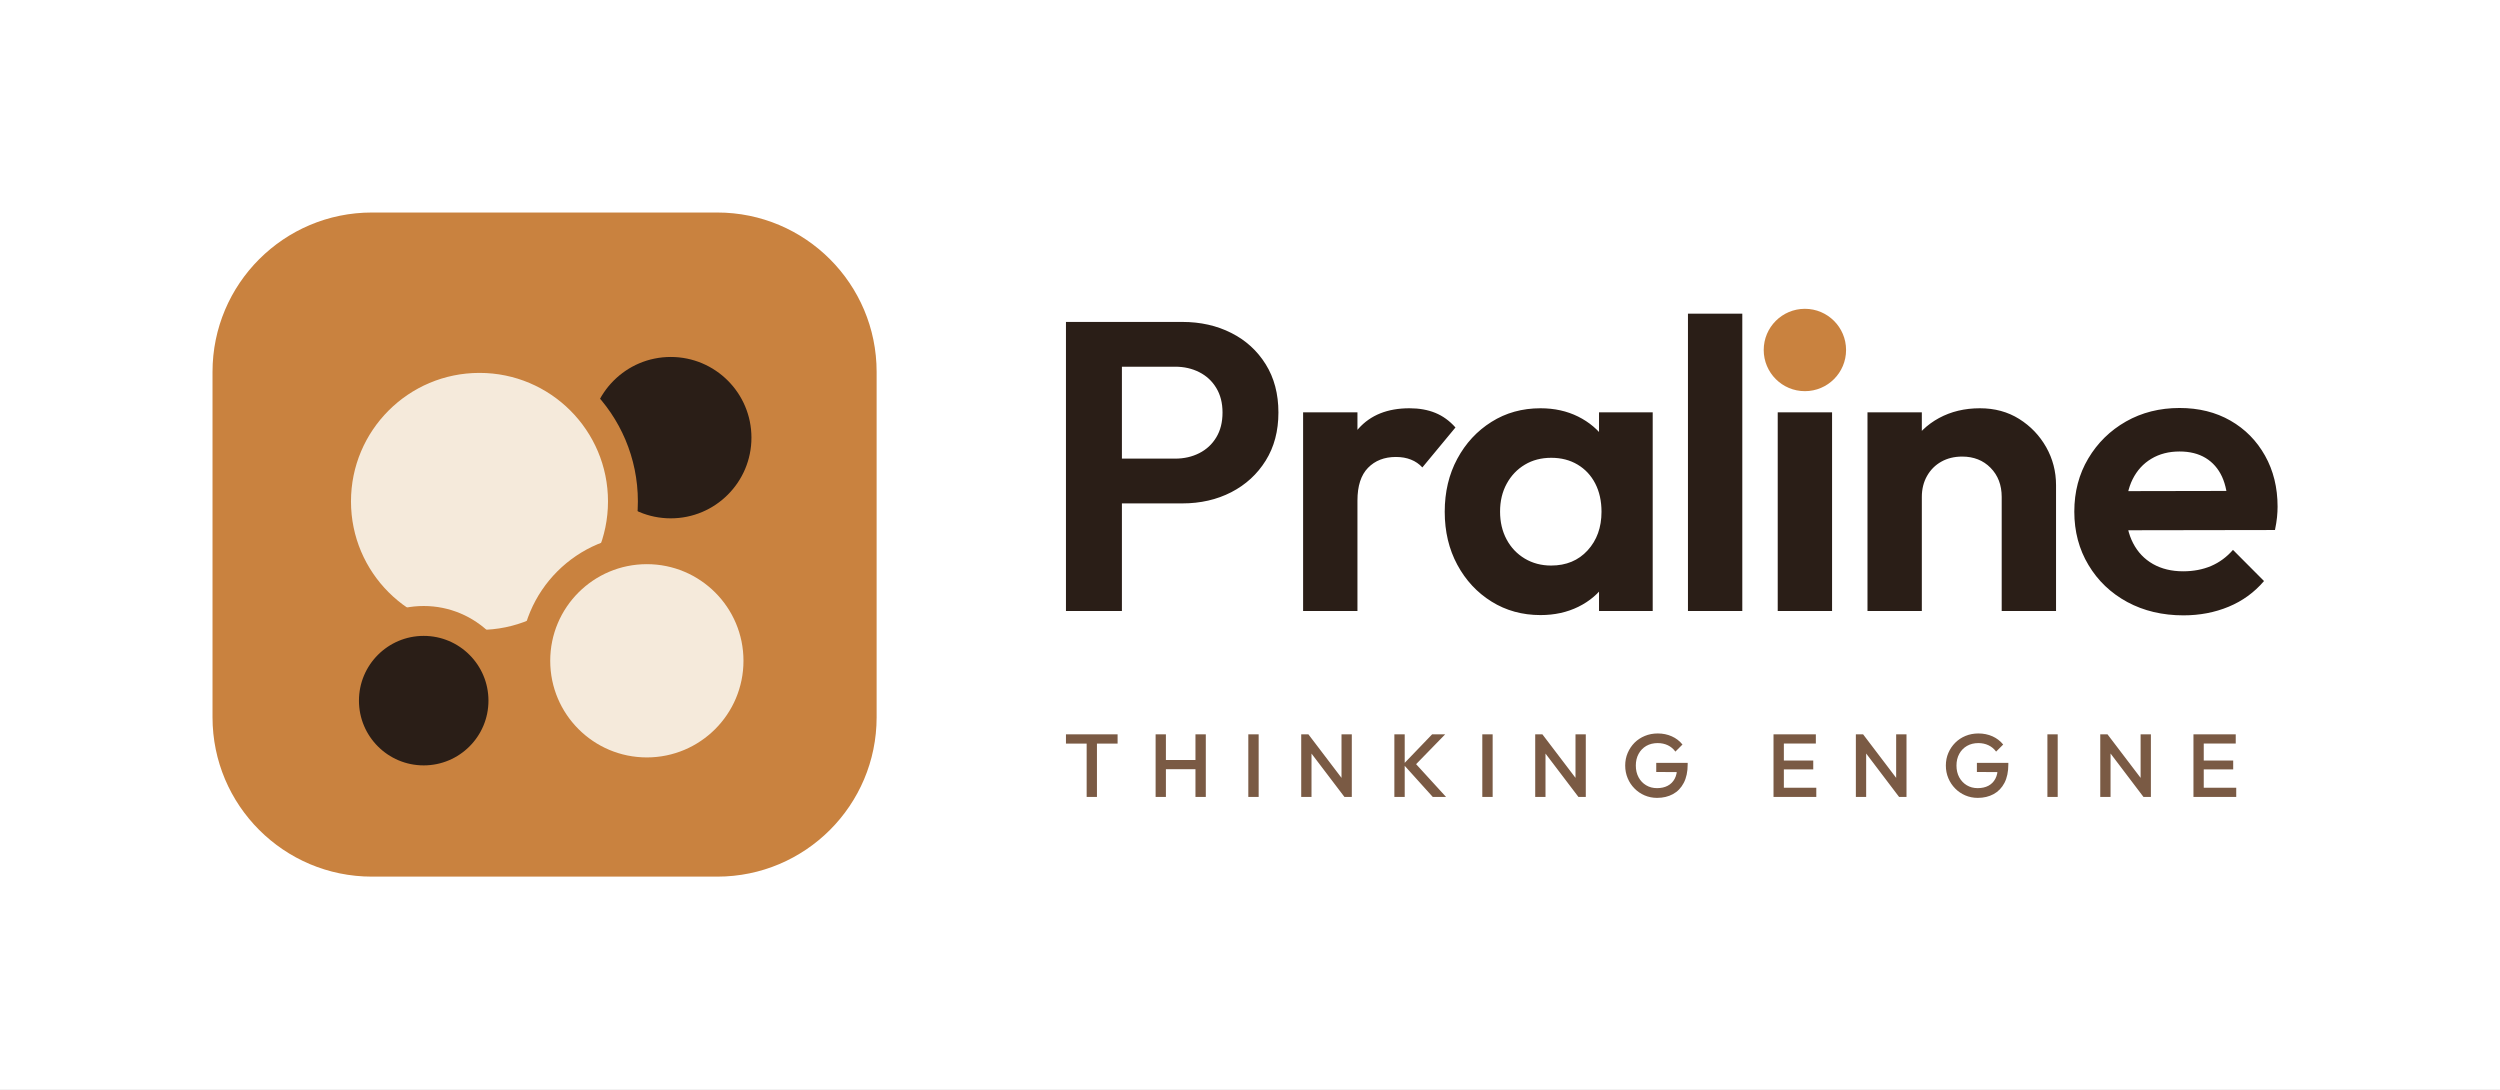
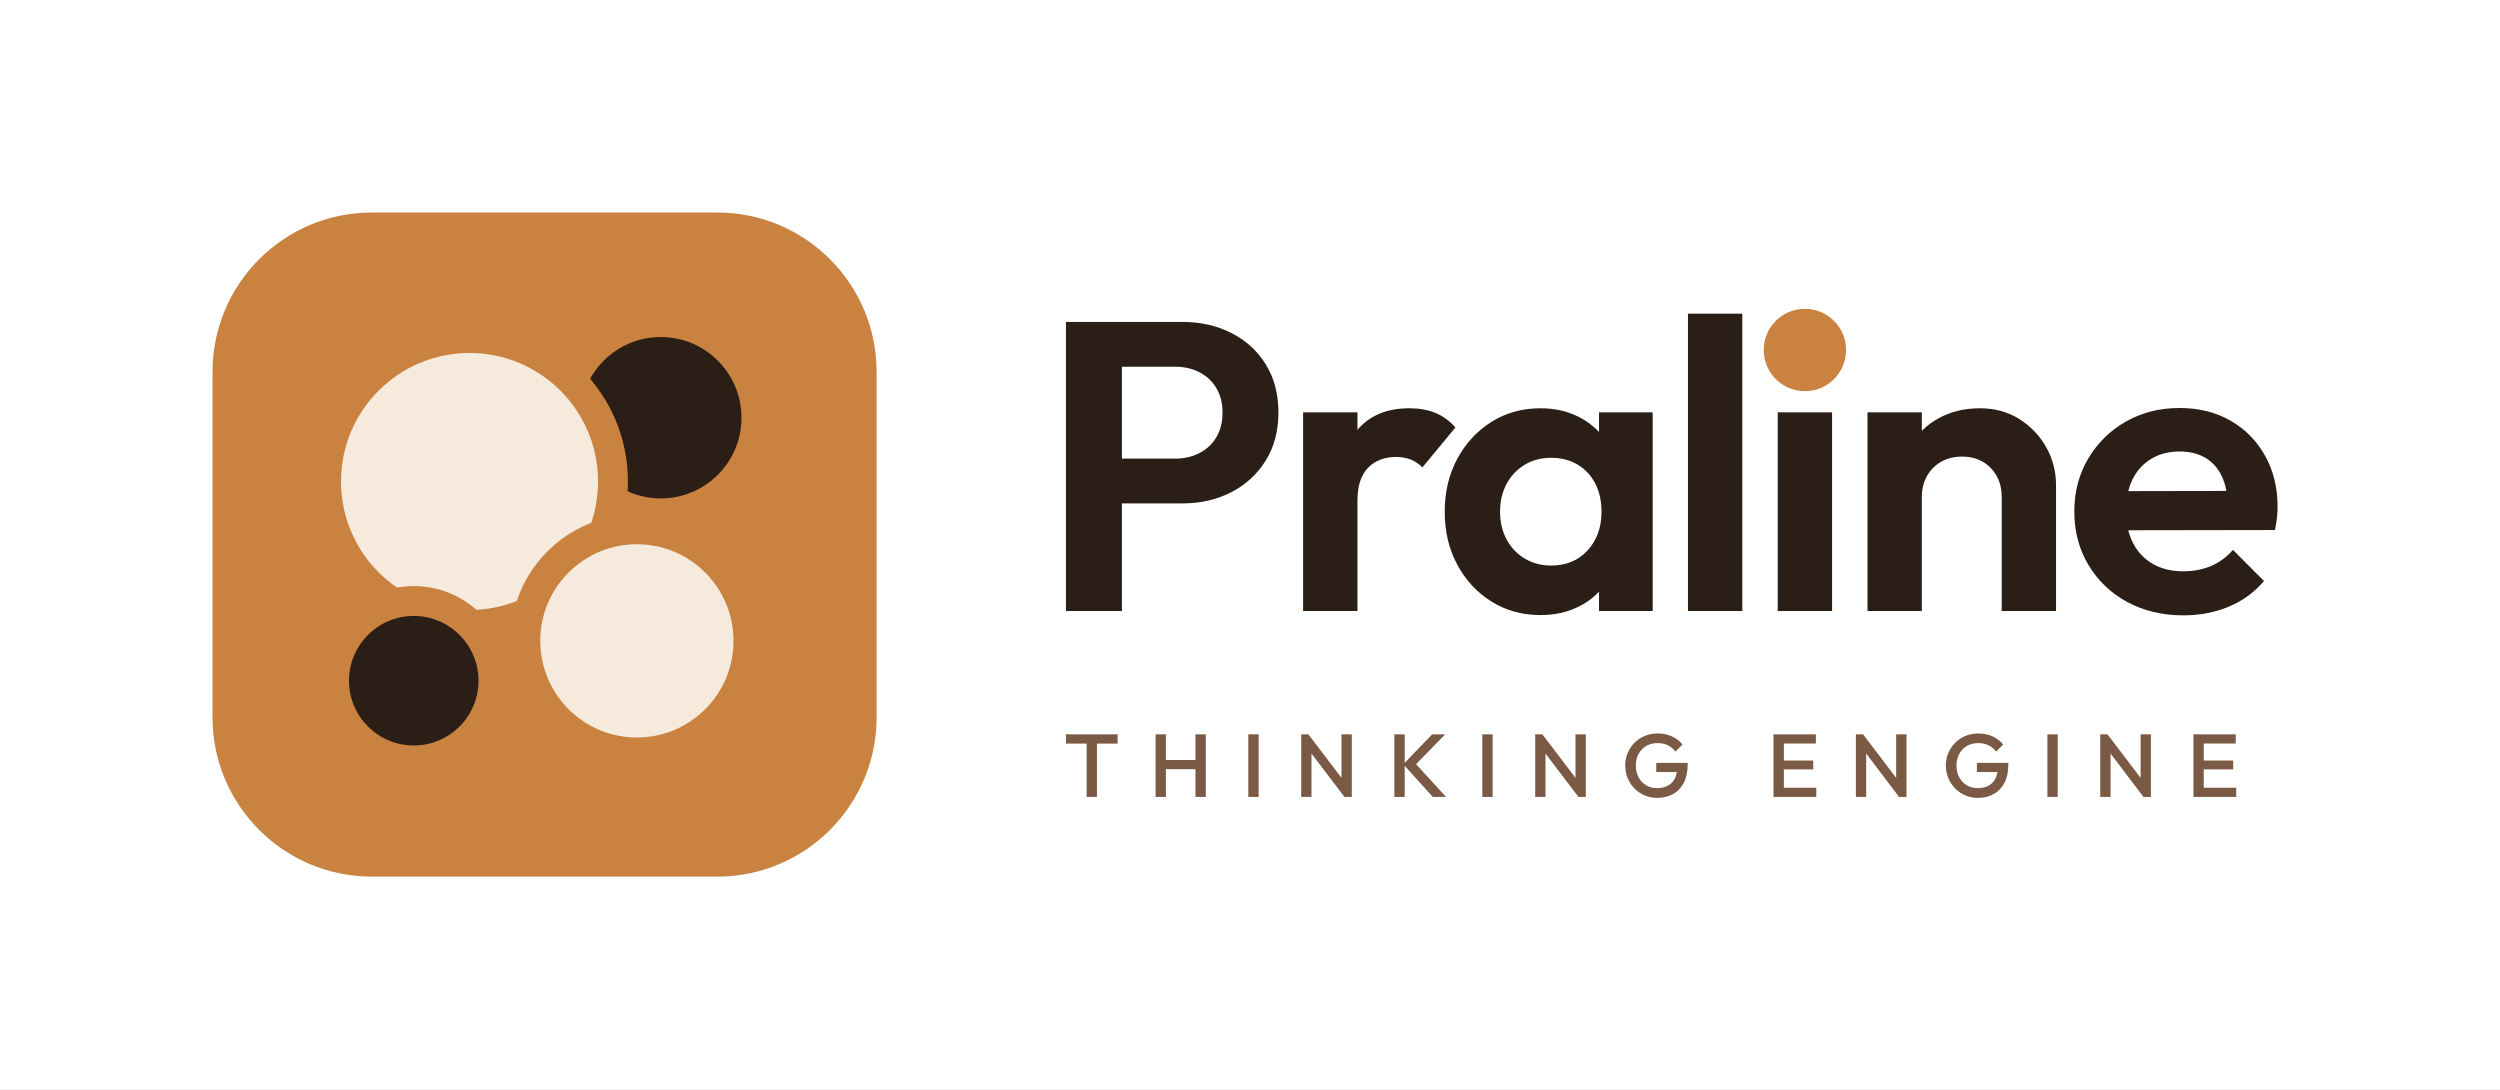
<svg xmlns="http://www.w3.org/2000/svg" viewBox="0 0 451.73 196.8" width="451.73" height="196.8" role="img" aria-label="Praline — Thinking Engine">
  <rect width="451.73" height="196.8" fill="#fff" />
  <g transform="translate(38.4 38.4) scale(1.2)">
    <rect width="100" height="100" rx="24" fill="#C9823F" />
-     <circle cx="69" cy="33.9" r="14.4" fill="#2A1E17" stroke="#C9823F" stroke-width="4.5" />
-     <circle cx="40.2" cy="43.5" r="21.6" fill="#F5EADB" stroke="#C9823F" stroke-width="4.5" />
-     <circle cx="65.4" cy="67.5" r="16.8" fill="#F5EADB" stroke="#C9823F" stroke-width="4.5" />
-     <circle cx="31.8" cy="73.5" r="12" fill="#2A1E17" stroke="#C9823F" stroke-width="4.5" />
+     <circle cx="67.5" cy="30.9" r="14.4" fill="#2A1E17" stroke="#C9823F" stroke-width="4.5" />
+     <circle cx="38.7" cy="40.5" r="21.6" fill="#F5EADB" stroke="#C9823F" stroke-width="4.5" />
+     <circle cx="63.9" cy="64.5" r="16.8" fill="#F5EADB" stroke="#C9823F" stroke-width="4.5" />
+     <circle cx="30.3" cy="70.5" r="12" fill="#2A1E17" stroke="#C9823F" stroke-width="4.5" />
  </g>
  <path fill="#2A1E17" d="M200.12 90.96V82.87H212.35Q214.75 82.87 216.7 81.88Q218.65 80.89 219.77 79.03Q220.9 77.17 220.9 74.54Q220.9 71.96 219.77 70.1Q218.65 68.24 216.7 67.25Q214.75 66.26 212.35 66.26H200.12V58.17H213.64Q218.55 58.17 222.48 60.16Q226.41 62.14 228.7 65.82Q231 69.5 231 74.54Q231 79.55 228.7 83.23Q226.41 86.91 222.48 88.94Q218.55 90.96 213.64 90.96ZM192.61 110.4V58.17H202.72V110.4Z M235.46 110.4V74.51H245.28V110.4ZM245.28 90.44 241.26 87.58Q242.21 81.11 245.48 77.44Q248.75 73.77 254.68 73.77Q257.31 73.77 259.34 74.6Q261.38 75.43 262.99 77.24L257.01 84.46Q256.14 83.52 254.95 83.05Q253.76 82.57 252.23 82.57Q249.1 82.57 247.19 84.53Q245.28 86.49 245.28 90.44Z M278.36 111.14Q273.43 111.14 269.51 108.7Q265.59 106.26 263.32 102.04Q261.05 97.83 261.05 92.47Q261.05 87.11 263.32 82.9Q265.59 78.68 269.5 76.23Q273.4 73.77 278.36 73.77Q282.13 73.77 285.15 75.27Q288.16 76.77 290.05 79.41Q291.93 82.05 292.15 85.48V99.44Q291.93 102.84 290.08 105.49Q288.24 108.14 285.2 109.64Q282.16 111.14 278.36 111.14ZM280.27 102.19Q284.37 102.19 286.87 99.45Q289.38 96.71 289.38 92.47Q289.38 89.57 288.25 87.37Q287.12 85.18 285.06 83.95Q283 82.72 280.3 82.72Q277.6 82.72 275.53 83.96Q273.45 85.2 272.25 87.4Q271.05 89.59 271.05 92.44Q271.05 95.27 272.23 97.47Q273.4 99.66 275.51 100.93Q277.62 102.19 280.27 102.19ZM288.93 110.4V100.73L290.49 92L288.93 83.29V74.51H298.63V110.4Z M305 110.4V56.68H314.82V110.4Z M321.22 110.4V74.51H331.04V110.4Z M361.69 110.4V89.79Q361.69 86.57 359.68 84.53Q357.68 82.5 354.55 82.5Q352.42 82.5 350.78 83.42Q349.14 84.34 348.2 86Q347.26 87.66 347.26 89.79L343.42 87.83Q343.42 83.67 345.25 80.49Q347.09 77.32 350.36 75.54Q353.63 73.77 357.75 73.77Q361.77 73.77 364.85 75.7Q367.94 77.64 369.73 80.8Q371.51 83.96 371.51 87.66V110.4ZM337.44 110.4V74.51H347.26V110.4Z M394.53 111.19Q388.85 111.19 384.38 108.78Q379.92 106.36 377.37 102.09Q374.81 97.83 374.81 92.44Q374.81 87.09 377.33 82.85Q379.85 78.61 384.15 76.16Q388.45 73.72 393.83 73.72Q399.04 73.72 403.02 76Q407 78.28 409.27 82.33Q411.54 86.37 411.54 91.55Q411.54 92.44 411.44 93.45Q411.34 94.45 411.07 95.77L380.34 95.82V88.75L406.66 88.7L402.56 91.6Q402.51 88.33 401.5 86.13Q400.48 83.94 398.55 82.76Q396.61 81.58 393.83 81.58Q390.91 81.58 388.72 82.9Q386.54 84.21 385.35 86.59Q384.16 88.97 384.16 92.32Q384.16 95.69 385.43 98.14Q386.69 100.58 389.02 101.91Q391.35 103.23 394.48 103.23Q397.26 103.23 399.53 102.27Q401.79 101.3 403.48 99.36L409.09 104.99Q406.46 108.07 402.7 109.63Q398.94 111.19 394.53 111.19Z" />
  <circle cx="326.13" cy="63.24" r="7.44" fill="#C9823F" />
  <path fill="#7A5A44" d="M196.35 144V132.96H198.21V144ZM192.61 134.36V132.69H201.94V134.36Z M208.81 144V132.69H210.67V144ZM216.01 144V132.69H217.88V144ZM210.01 138.99V137.33H216.54V138.99Z M225.56 144V132.69H227.43V144Z M235.12 144V132.69H236.42L236.98 134.63V144ZM242.93 144 236.08 134.98 236.42 132.69 243.28 141.71ZM242.93 144 242.4 142.13V132.69H244.26V144Z M258.89 144 253.57 138.1 258.77 132.69H261.13L255.45 138.52V137.61L261.29 144ZM251.95 144V132.69H253.82V144Z M267.84 144V132.69H269.71V144Z M277.4 144V132.69H278.7L279.26 134.63V144ZM285.21 144 278.36 134.98 278.7 132.69 285.56 141.71ZM285.21 144 284.68 142.13V132.69H286.54V144Z M299.42 144.17Q298.22 144.17 297.17 143.72Q296.12 143.27 295.34 142.47Q294.55 141.68 294.11 140.62Q293.66 139.56 293.66 138.33Q293.66 137.1 294.11 136.05Q294.56 135 295.35 134.2Q296.15 133.41 297.22 132.97Q298.29 132.53 299.54 132.53Q300.93 132.53 302.08 133.05Q303.24 133.57 304.01 134.53L302.73 135.81Q302.19 135.06 301.36 134.66Q300.53 134.27 299.53 134.27Q298.37 134.27 297.47 134.78Q296.58 135.3 296.08 136.22Q295.58 137.13 295.58 138.33Q295.58 139.54 296.08 140.46Q296.58 141.38 297.44 141.89Q298.3 142.41 299.41 142.41Q300.53 142.41 301.34 141.98Q302.16 141.55 302.6 140.72Q303.04 139.9 303.04 138.7L304.21 139.52L299.27 139.49V137.84H304.95V138.12Q304.95 140.11 304.24 141.46Q303.54 142.81 302.29 143.49Q301.04 144.17 299.42 144.17Z M320.46 144V132.69H322.33V144ZM321.8 144V142.34H328.19V144ZM321.8 139.02V137.42H327.64V139.02ZM321.8 134.35V132.69H328.11V134.35Z M335.34 144V132.69H336.65L337.2 134.63V144ZM343.15 144 336.31 134.98 336.65 132.69 343.5 141.71ZM343.15 144 342.62 142.13V132.69H344.49V144Z M357.37 144.17Q356.16 144.17 355.11 143.72Q354.06 143.27 353.28 142.47Q352.5 141.68 352.05 140.62Q351.6 139.56 351.6 138.33Q351.6 137.1 352.05 136.05Q352.5 135 353.3 134.2Q354.09 133.41 355.16 132.97Q356.23 132.53 357.48 132.53Q358.87 132.53 360.03 133.05Q361.18 133.57 361.96 134.53L360.68 135.81Q360.14 135.06 359.3 134.66Q358.47 134.27 357.47 134.27Q356.31 134.27 355.42 134.78Q354.52 135.3 354.02 136.22Q353.52 137.13 353.52 138.33Q353.52 139.54 354.02 140.46Q354.53 141.38 355.38 141.89Q356.24 142.41 357.35 142.41Q358.47 142.41 359.29 141.98Q360.1 141.55 360.54 140.72Q360.98 139.9 360.98 138.7L362.16 139.52L357.21 139.49V137.84H362.89V138.12Q362.89 140.11 362.19 141.46Q361.48 142.81 360.23 143.49Q358.98 144.17 357.37 144.17Z M369.95 144V132.69H371.81V144Z M379.5 144V132.69H380.81L381.36 134.63V144ZM387.31 144 380.47 134.98 380.81 132.69 387.67 141.71ZM387.31 144 386.79 142.13V132.69H388.65V144Z M396.34 144V132.69H398.2V144ZM397.68 144V142.34H404.07V144ZM397.68 139.02V137.42H403.52V139.02ZM397.68 134.35V132.69H403.98V134.35Z" />
</svg>
